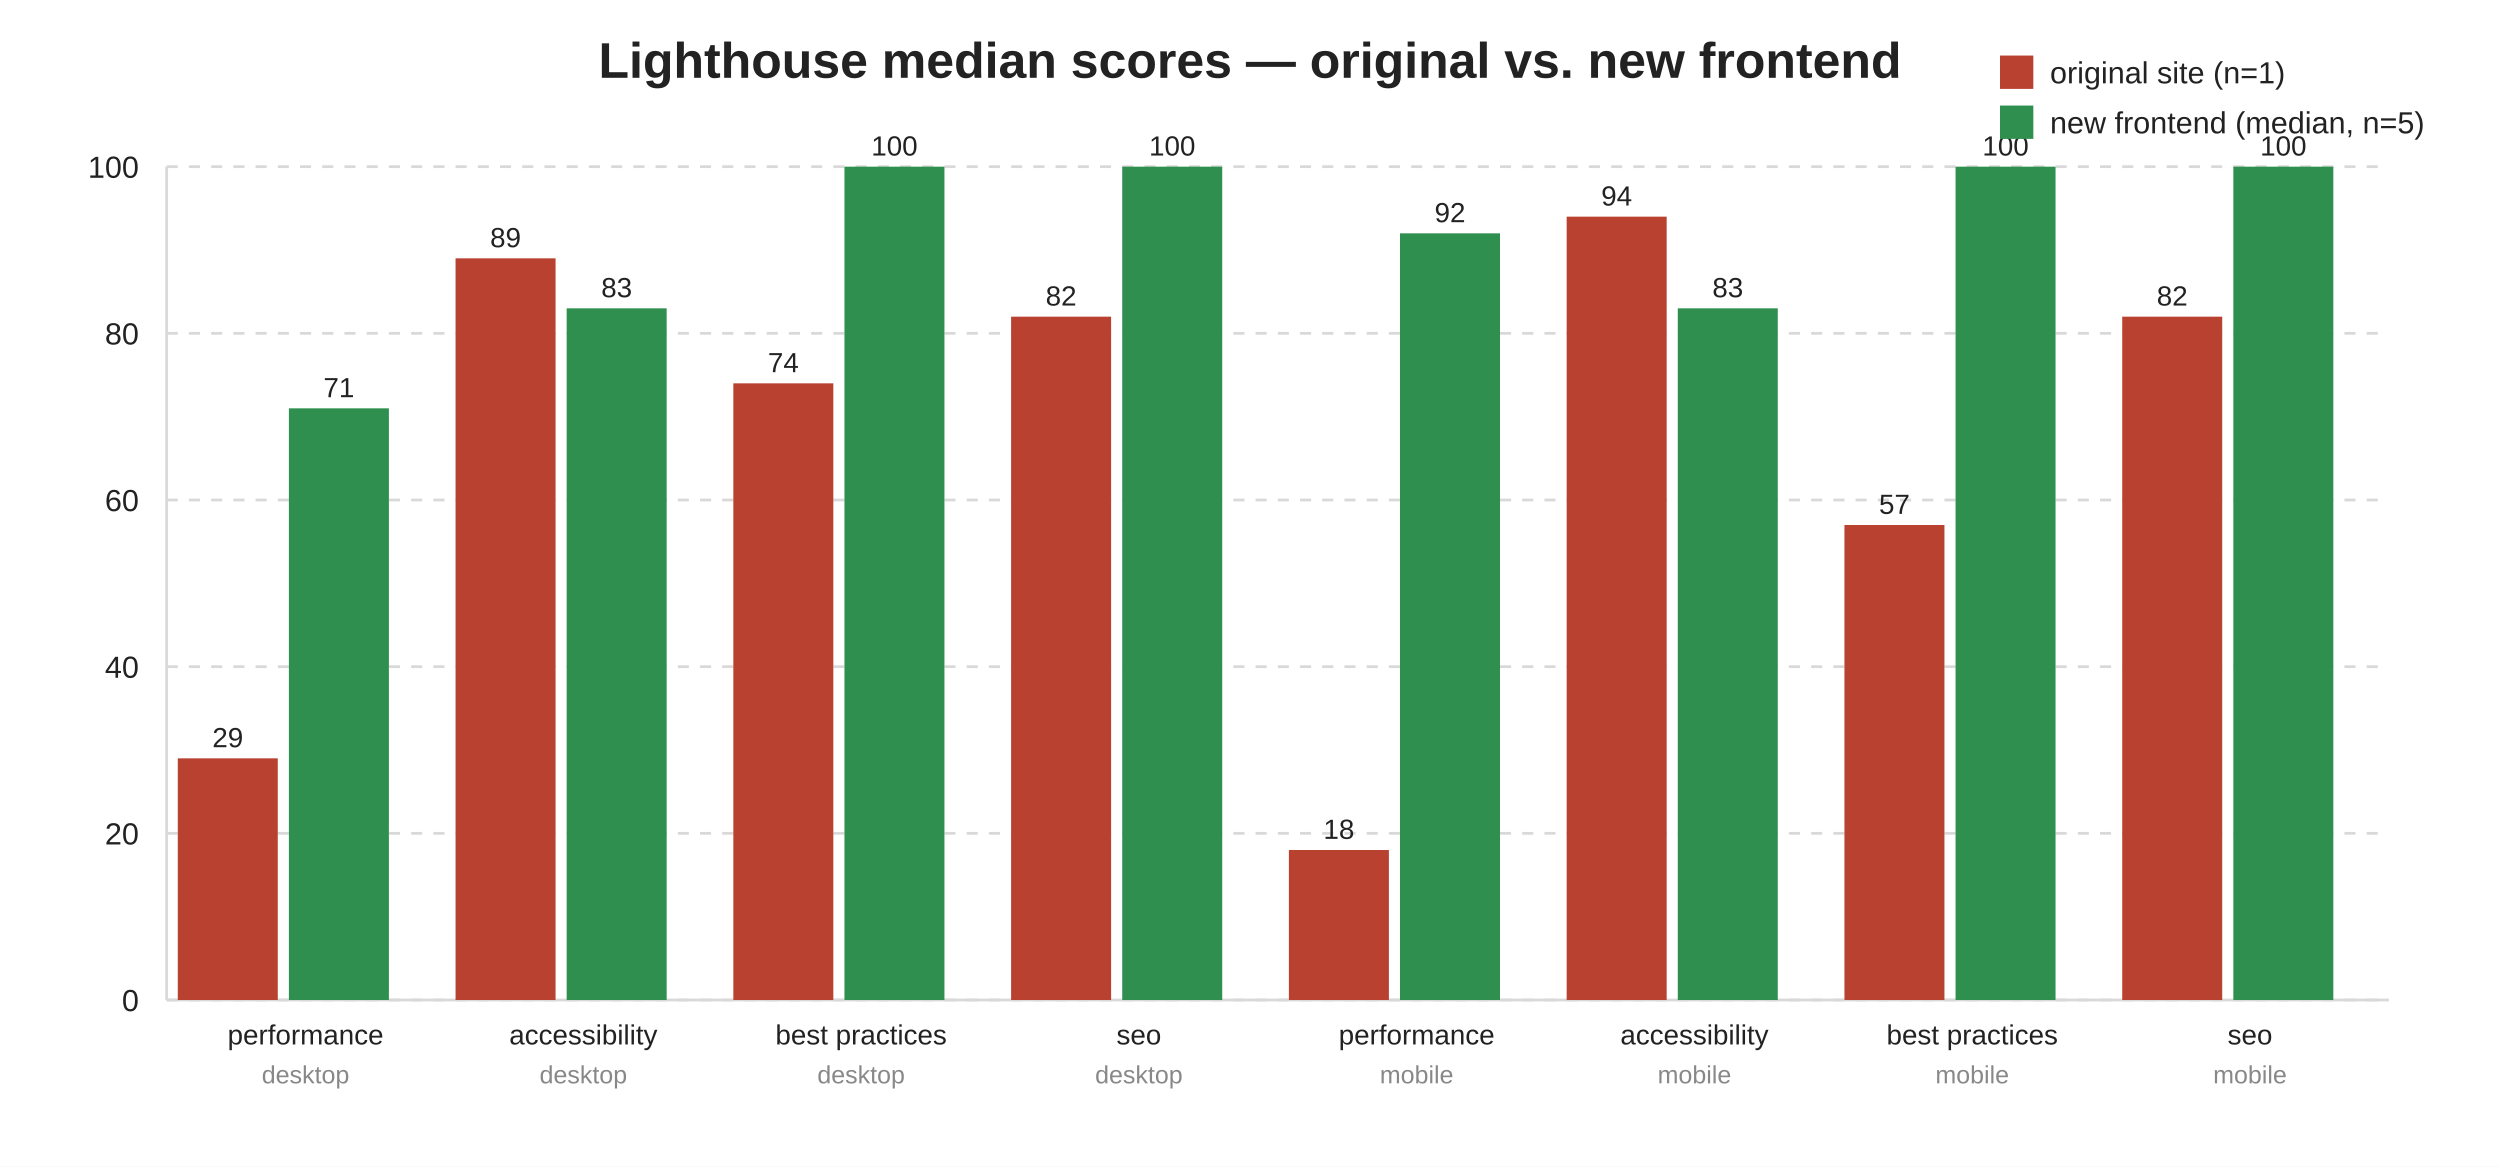
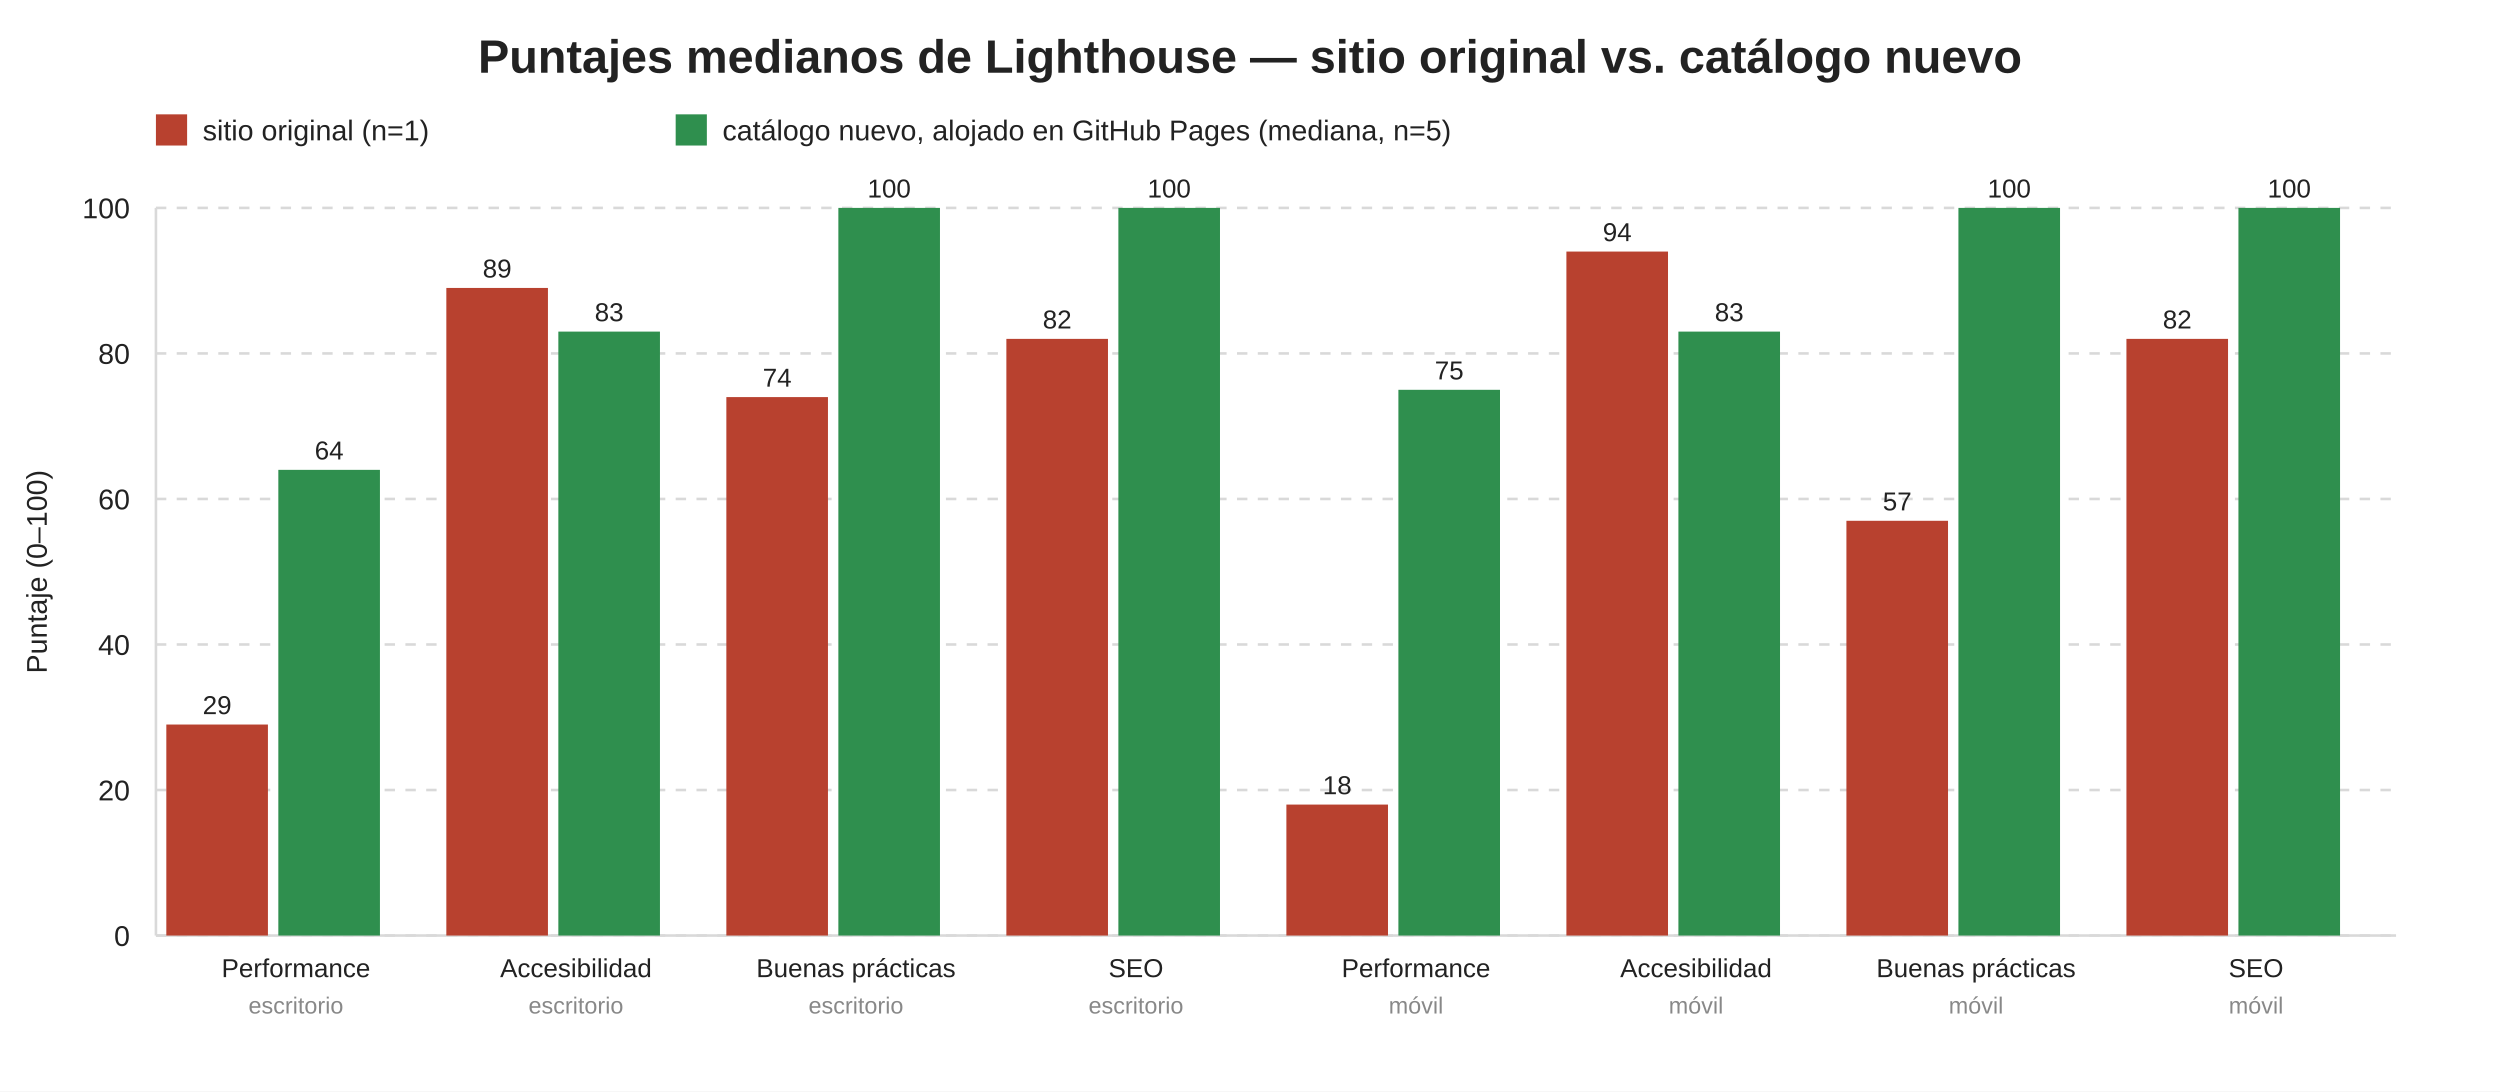
- <svg xmlns="http://www.w3.org/2000/svg" width="900" height="420" viewBox="0 0 900 420" font-family="Arial, Helvetica, sans-serif">
-   <rect width="900" height="420" fill="#ffffff" />
-   <text x="450" y="28" text-anchor="middle" font-size="18" font-weight="bold" fill="#222222">Lighthouse median scores — original vs. new frontend</text>
-   <line x1="60" y1="60" x2="60" y2="360" stroke="#d9d9d9" />
-   <line x1="60" y1="360" x2="860" y2="360" stroke="#d9d9d9" />
-   <line x1="60" y1="360" x2="860" y2="360" stroke="#d9d9d9" stroke-dasharray="4,4" />
+ <svg xmlns="http://www.w3.org/2000/svg" width="962" height="420" viewBox="0 0 962 420" font-family="Arial, Helvetica, sans-serif">
+   <rect width="962" height="420" fill="#ffffff" />
+   <text x="481" y="28" text-anchor="middle" font-size="18" font-weight="bold" fill="#222222">Puntajes medianos de Lighthouse — sitio original vs. catálogo nuevo</text>
+   <line x1="60" y1="80" x2="60" y2="360" stroke="#d9d9d9" />
+   <line x1="60" y1="360" x2="922" y2="360" stroke="#d9d9d9" />
+   <line x1="60" y1="360" x2="922" y2="360" stroke="#d9d9d9" stroke-dasharray="4,4" />
  <text x="50" y="364" text-anchor="end" font-size="11" fill="#222222">0</text>
-   <line x1="60" y1="300" x2="860" y2="300" stroke="#d9d9d9" stroke-dasharray="4,4" />
-   <text x="50" y="304" text-anchor="end" font-size="11" fill="#222222">20</text>
-   <line x1="60" y1="240" x2="860" y2="240" stroke="#d9d9d9" stroke-dasharray="4,4" />
-   <text x="50" y="244" text-anchor="end" font-size="11" fill="#222222">40</text>
-   <line x1="60" y1="180" x2="860" y2="180" stroke="#d9d9d9" stroke-dasharray="4,4" />
-   <text x="50" y="184" text-anchor="end" font-size="11" fill="#222222">60</text>
-   <line x1="60" y1="120" x2="860" y2="120" stroke="#d9d9d9" stroke-dasharray="4,4" />
-   <text x="50" y="124" text-anchor="end" font-size="11" fill="#222222">80</text>
-   <line x1="60" y1="60" x2="860" y2="60" stroke="#d9d9d9" stroke-dasharray="4,4" />
-   <text x="50" y="64" text-anchor="end" font-size="11" fill="#222222">100</text>
-   <rect x="64" y="273" width="36" height="87" fill="#b8412f" />
-   <text x="82" y="269" text-anchor="middle" font-size="10" fill="#222222">29</text>
-   <rect x="104" y="147" width="36" height="213" fill="#2f8f4e" />
-   <text x="122" y="143" text-anchor="middle" font-size="10" fill="#222222">71</text>
-   <text x="110" y="376" text-anchor="middle" font-size="10" fill="#222222" transform="rotate(0)">performance</text>
-   <text x="110" y="390" text-anchor="middle" font-size="9" fill="#888">desktop</text>
-   <rect x="164" y="93" width="36" height="267" fill="#b8412f" />
-   <text x="182" y="89" text-anchor="middle" font-size="10" fill="#222222">89</text>
-   <rect x="204" y="111" width="36" height="249" fill="#2f8f4e" />
-   <text x="222" y="107" text-anchor="middle" font-size="10" fill="#222222">83</text>
-   <text x="210" y="376" text-anchor="middle" font-size="10" fill="#222222" transform="rotate(0)">accessibility</text>
-   <text x="210" y="390" text-anchor="middle" font-size="9" fill="#888">desktop</text>
-   <rect x="264" y="138" width="36" height="222" fill="#b8412f" />
-   <text x="282" y="134" text-anchor="middle" font-size="10" fill="#222222">74</text>
-   <rect x="304" y="60" width="36" height="300" fill="#2f8f4e" />
-   <text x="322" y="56" text-anchor="middle" font-size="10" fill="#222222">100</text>
-   <text x="310" y="376" text-anchor="middle" font-size="10" fill="#222222" transform="rotate(0)">best practices</text>
-   <text x="310" y="390" text-anchor="middle" font-size="9" fill="#888">desktop</text>
-   <rect x="364" y="114" width="36" height="246" fill="#b8412f" />
-   <text x="382" y="110" text-anchor="middle" font-size="10" fill="#222222">82</text>
-   <rect x="404" y="60" width="36" height="300" fill="#2f8f4e" />
-   <text x="422" y="56" text-anchor="middle" font-size="10" fill="#222222">100</text>
-   <text x="410" y="376" text-anchor="middle" font-size="10" fill="#222222" transform="rotate(0)">seo</text>
-   <text x="410" y="390" text-anchor="middle" font-size="9" fill="#888">desktop</text>
-   <rect x="464" y="306" width="36" height="54" fill="#b8412f" />
-   <text x="482" y="302" text-anchor="middle" font-size="10" fill="#222222">18</text>
-   <rect x="504" y="84" width="36" height="276" fill="#2f8f4e" />
-   <text x="522" y="80" text-anchor="middle" font-size="10" fill="#222222">92</text>
-   <text x="510" y="376" text-anchor="middle" font-size="10" fill="#222222" transform="rotate(0)">performance</text>
-   <text x="510" y="390" text-anchor="middle" font-size="9" fill="#888">mobile</text>
-   <rect x="564" y="78" width="36" height="282" fill="#b8412f" />
-   <text x="582" y="74" text-anchor="middle" font-size="10" fill="#222222">94</text>
-   <rect x="604" y="111" width="36" height="249" fill="#2f8f4e" />
-   <text x="622" y="107" text-anchor="middle" font-size="10" fill="#222222">83</text>
-   <text x="610" y="376" text-anchor="middle" font-size="10" fill="#222222" transform="rotate(0)">accessibility</text>
-   <text x="610" y="390" text-anchor="middle" font-size="9" fill="#888">mobile</text>
-   <rect x="664" y="189" width="36" height="171" fill="#b8412f" />
-   <text x="682" y="185" text-anchor="middle" font-size="10" fill="#222222">57</text>
-   <rect x="704" y="60" width="36" height="300" fill="#2f8f4e" />
-   <text x="722" y="56" text-anchor="middle" font-size="10" fill="#222222">100</text>
-   <text x="710" y="376" text-anchor="middle" font-size="10" fill="#222222" transform="rotate(0)">best practices</text>
-   <text x="710" y="390" text-anchor="middle" font-size="9" fill="#888">mobile</text>
-   <rect x="764" y="114" width="36" height="246" fill="#b8412f" />
-   <text x="782" y="110" text-anchor="middle" font-size="10" fill="#222222">82</text>
-   <rect x="804" y="60" width="36" height="300" fill="#2f8f4e" />
-   <text x="822" y="56" text-anchor="middle" font-size="10" fill="#222222">100</text>
-   <text x="810" y="376" text-anchor="middle" font-size="10" fill="#222222" transform="rotate(0)">seo</text>
-   <text x="810" y="390" text-anchor="middle" font-size="9" fill="#888">mobile</text>
-   <rect x="720" y="20" width="12" height="12" fill="#b8412f" />
-   <text x="738" y="30" font-size="11" fill="#222222">original site (n=1)</text>
-   <rect x="720" y="38" width="12" height="12" fill="#2f8f4e" />
-   <text x="738" y="48" font-size="11" fill="#222222">new frontend (median, n=5)</text>
+   <line x1="60" y1="304" x2="922" y2="304" stroke="#d9d9d9" stroke-dasharray="4,4" />
+   <text x="50" y="308" text-anchor="end" font-size="11" fill="#222222">20</text>
+   <line x1="60" y1="248" x2="922" y2="248" stroke="#d9d9d9" stroke-dasharray="4,4" />
+   <text x="50" y="252" text-anchor="end" font-size="11" fill="#222222">40</text>
+   <line x1="60" y1="192" x2="922" y2="192" stroke="#d9d9d9" stroke-dasharray="4,4" />
+   <text x="50" y="196" text-anchor="end" font-size="11" fill="#222222">60</text>
+   <line x1="60" y1="136" x2="922" y2="136" stroke="#d9d9d9" stroke-dasharray="4,4" />
+   <text x="50" y="140" text-anchor="end" font-size="11" fill="#222222">80</text>
+   <line x1="60" y1="80" x2="922" y2="80" stroke="#d9d9d9" stroke-dasharray="4,4" />
+   <text x="50" y="84" text-anchor="end" font-size="11" fill="#222222">100</text>
+   <text x="18" y="220" text-anchor="middle" font-size="11" fill="#222222" transform="rotate(-90 18 220)">Puntaje (0–100)</text>
+   <rect x="64" y="278.8" width="39.1" height="81.2" fill="#b8412f" />
+   <text x="83.55" y="274.8" text-anchor="middle" font-size="10" fill="#222222">29</text>
+   <rect x="107.1" y="180.8" width="39.1" height="179.2" fill="#2f8f4e" />
+   <text x="126.65" y="176.8" text-anchor="middle" font-size="10" fill="#222222">64</text>
+   <text x="113.875" y="376" text-anchor="middle" font-size="10" fill="#222222" transform="rotate(0)">Performance</text>
+   <text x="113.875" y="390" text-anchor="middle" font-size="9" fill="#888">escritorio</text>
+   <rect x="171.75" y="110.8" width="39.1" height="249.2" fill="#b8412f" />
+   <text x="191.3" y="106.8" text-anchor="middle" font-size="10" fill="#222222">89</text>
+   <rect x="214.85" y="127.6" width="39.1" height="232.4" fill="#2f8f4e" />
+   <text x="234.4" y="123.6" text-anchor="middle" font-size="10" fill="#222222">83</text>
+   <text x="221.625" y="376" text-anchor="middle" font-size="10" fill="#222222" transform="rotate(0)">Accesibilidad</text>
+   <text x="221.625" y="390" text-anchor="middle" font-size="9" fill="#888">escritorio</text>
+   <rect x="279.5" y="152.8" width="39.1" height="207.2" fill="#b8412f" />
+   <text x="299.05" y="148.8" text-anchor="middle" font-size="10" fill="#222222">74</text>
+   <rect x="322.6" y="80" width="39.1" height="280" fill="#2f8f4e" />
+   <text x="342.15" y="76" text-anchor="middle" font-size="10" fill="#222222">100</text>
+   <text x="329.375" y="376" text-anchor="middle" font-size="10" fill="#222222" transform="rotate(0)">Buenas prácticas</text>
+   <text x="329.375" y="390" text-anchor="middle" font-size="9" fill="#888">escritorio</text>
+   <rect x="387.25" y="130.4" width="39.1" height="229.6" fill="#b8412f" />
+   <text x="406.8" y="126.4" text-anchor="middle" font-size="10" fill="#222222">82</text>
+   <rect x="430.35" y="80" width="39.1" height="280" fill="#2f8f4e" />
+   <text x="449.9" y="76" text-anchor="middle" font-size="10" fill="#222222">100</text>
+   <text x="437.125" y="376" text-anchor="middle" font-size="10" fill="#222222" transform="rotate(0)">SEO</text>
+   <text x="437.125" y="390" text-anchor="middle" font-size="9" fill="#888">escritorio</text>
+   <rect x="495" y="309.6" width="39.1" height="50.4" fill="#b8412f" />
+   <text x="514.55" y="305.6" text-anchor="middle" font-size="10" fill="#222222">18</text>
+   <rect x="538.1" y="150" width="39.1" height="210" fill="#2f8f4e" />
+   <text x="557.65" y="146" text-anchor="middle" font-size="10" fill="#222222">75</text>
+   <text x="544.875" y="376" text-anchor="middle" font-size="10" fill="#222222" transform="rotate(0)">Performance</text>
+   <text x="544.875" y="390" text-anchor="middle" font-size="9" fill="#888">móvil</text>
+   <rect x="602.75" y="96.8" width="39.1" height="263.2" fill="#b8412f" />
+   <text x="622.3" y="92.8" text-anchor="middle" font-size="10" fill="#222222">94</text>
+   <rect x="645.85" y="127.6" width="39.1" height="232.4" fill="#2f8f4e" />
+   <text x="665.4" y="123.6" text-anchor="middle" font-size="10" fill="#222222">83</text>
+   <text x="652.625" y="376" text-anchor="middle" font-size="10" fill="#222222" transform="rotate(0)">Accesibilidad</text>
+   <text x="652.625" y="390" text-anchor="middle" font-size="9" fill="#888">móvil</text>
+   <rect x="710.5" y="200.4" width="39.1" height="159.6" fill="#b8412f" />
+   <text x="730.05" y="196.4" text-anchor="middle" font-size="10" fill="#222222">57</text>
+   <rect x="753.6" y="80" width="39.1" height="280" fill="#2f8f4e" />
+   <text x="773.15" y="76" text-anchor="middle" font-size="10" fill="#222222">100</text>
+   <text x="760.375" y="376" text-anchor="middle" font-size="10" fill="#222222" transform="rotate(0)">Buenas prácticas</text>
+   <text x="760.375" y="390" text-anchor="middle" font-size="9" fill="#888">móvil</text>
+   <rect x="818.25" y="130.4" width="39.1" height="229.6" fill="#b8412f" />
+   <text x="837.8" y="126.4" text-anchor="middle" font-size="10" fill="#222222">82</text>
+   <rect x="861.35" y="80" width="39.1" height="280" fill="#2f8f4e" />
+   <text x="880.9" y="76" text-anchor="middle" font-size="10" fill="#222222">100</text>
+   <text x="868.125" y="376" text-anchor="middle" font-size="10" fill="#222222" transform="rotate(0)">SEO</text>
+   <text x="868.125" y="390" text-anchor="middle" font-size="9" fill="#888">móvil</text>
+   <rect x="60" y="44" width="12" height="12" fill="#b8412f" />
+   <text x="78" y="54" font-size="11" fill="#222222">sitio original (n=1)</text>
+   <rect x="260" y="44" width="12" height="12" fill="#2f8f4e" />
+   <text x="278" y="54" font-size="11" fill="#222222">catálogo nuevo, alojado en GitHub Pages (mediana, n=5)</text>
</svg>
